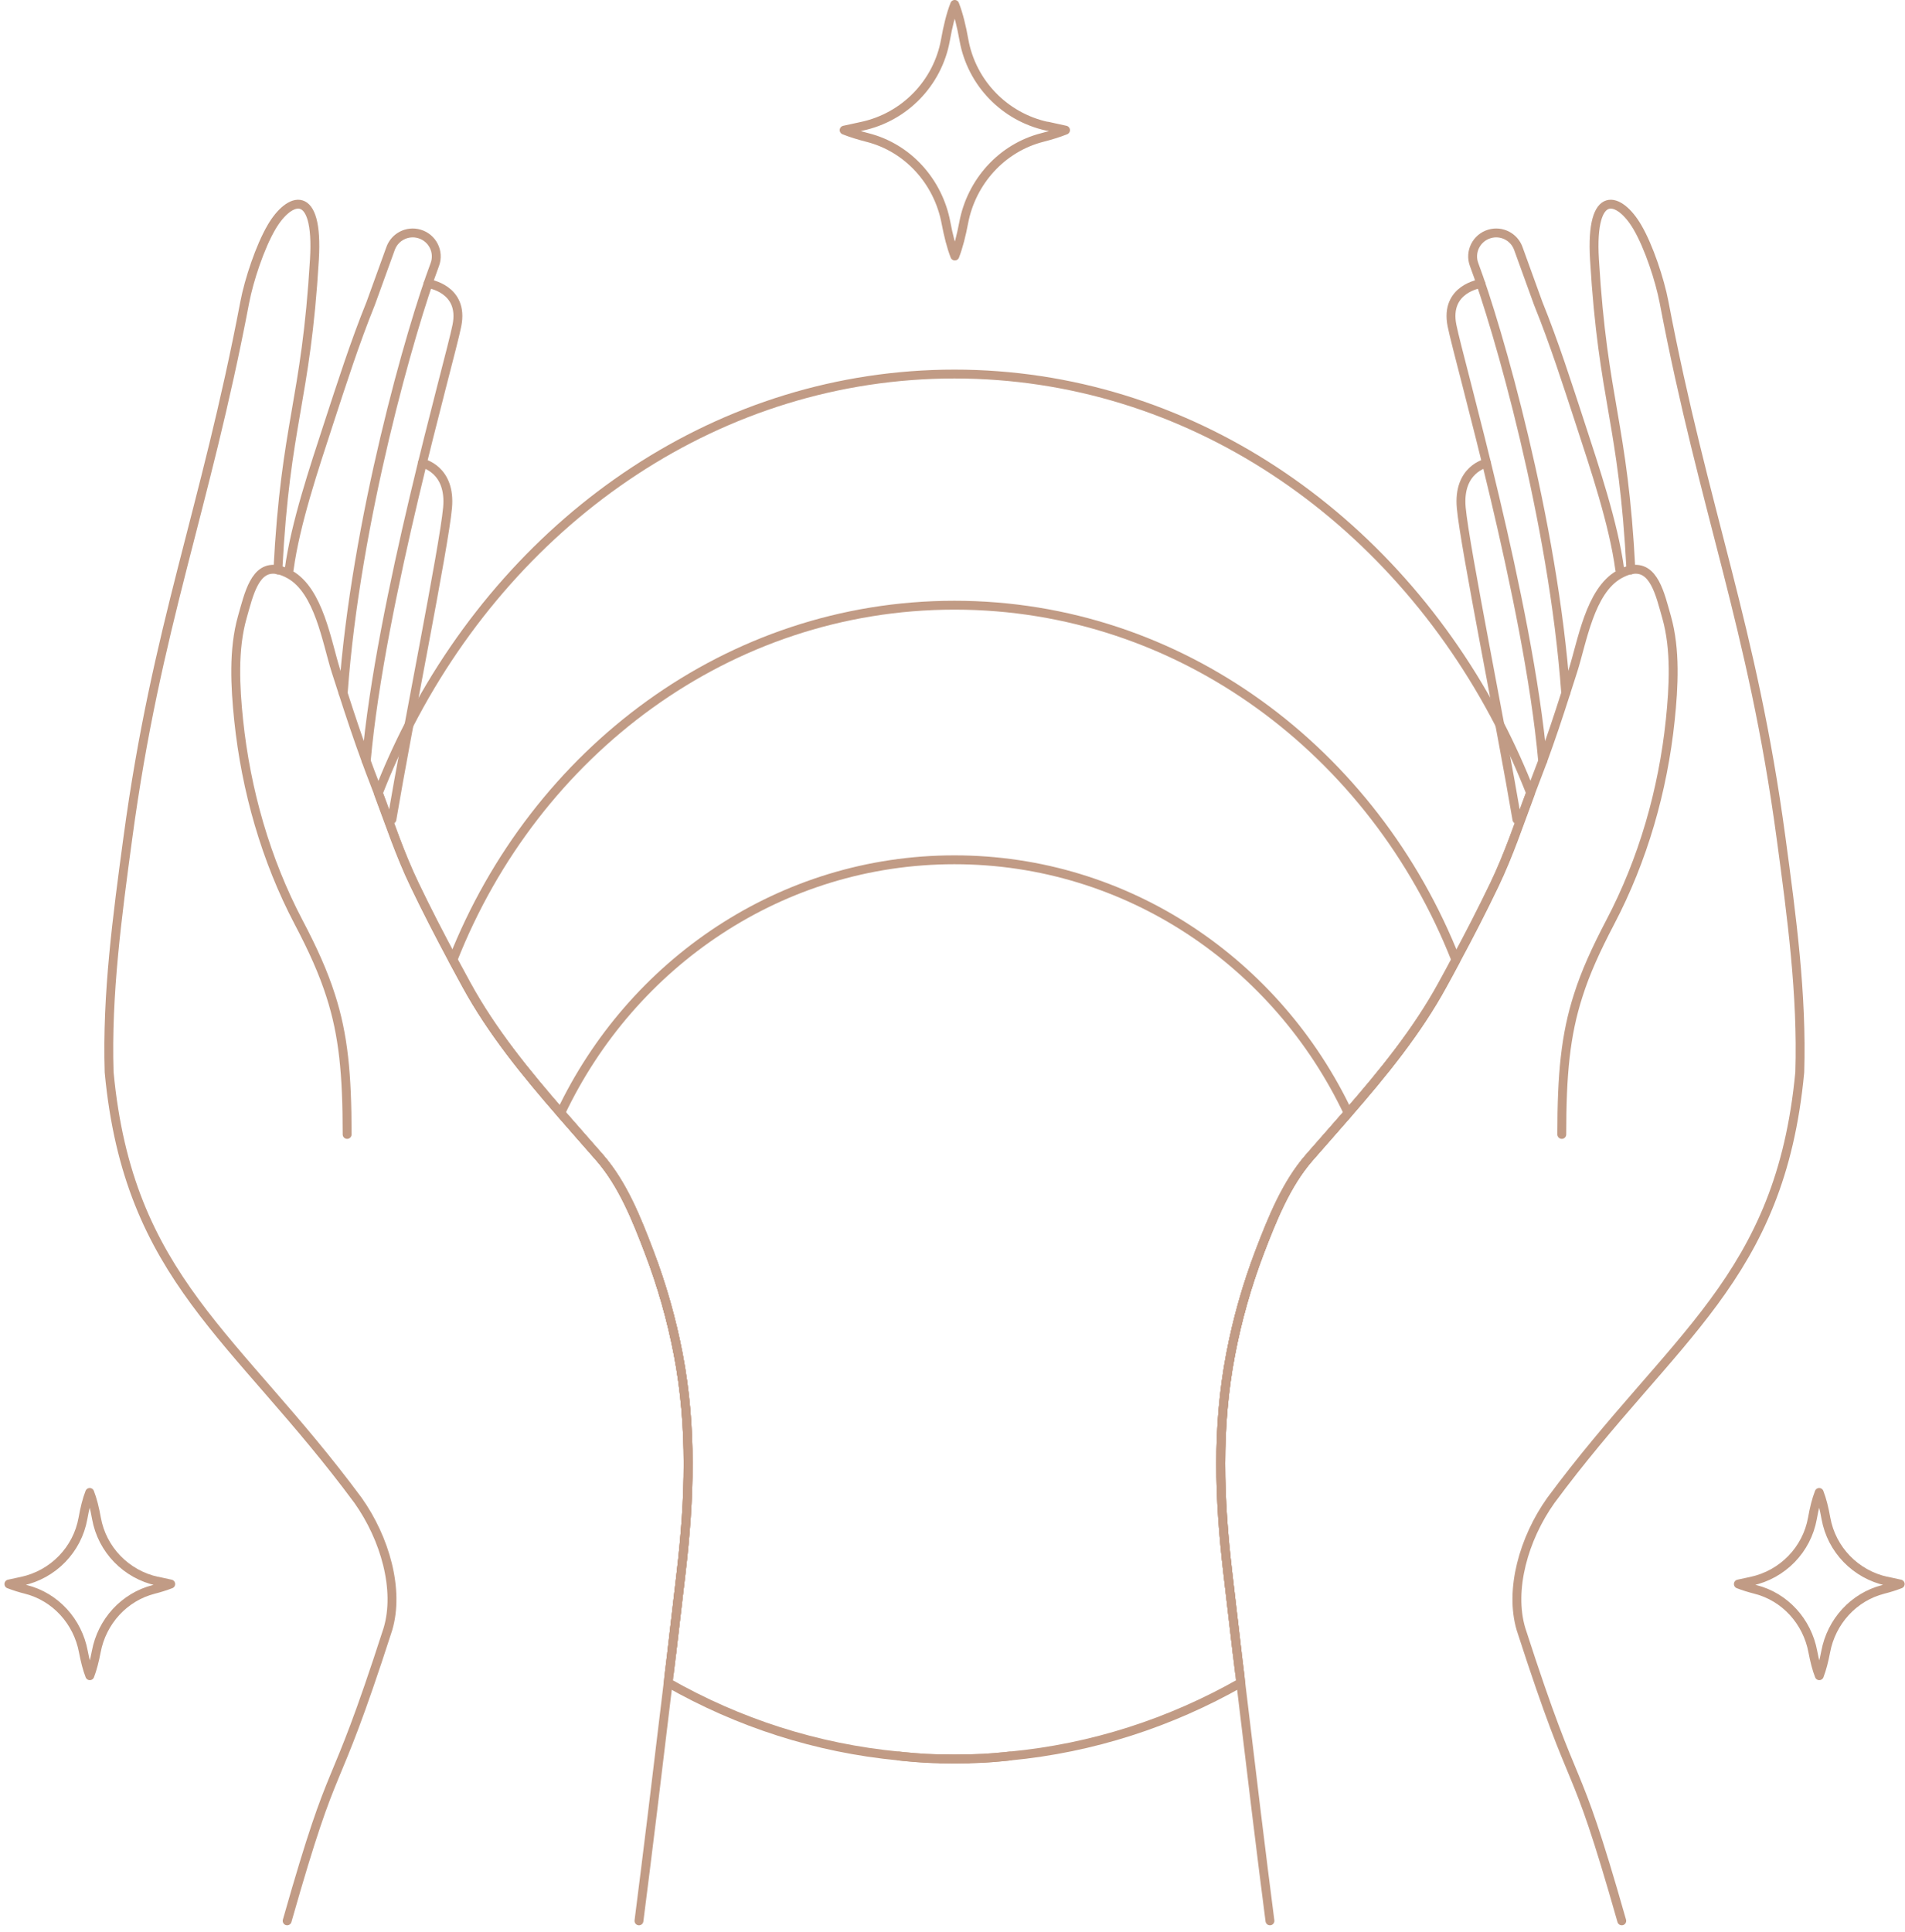
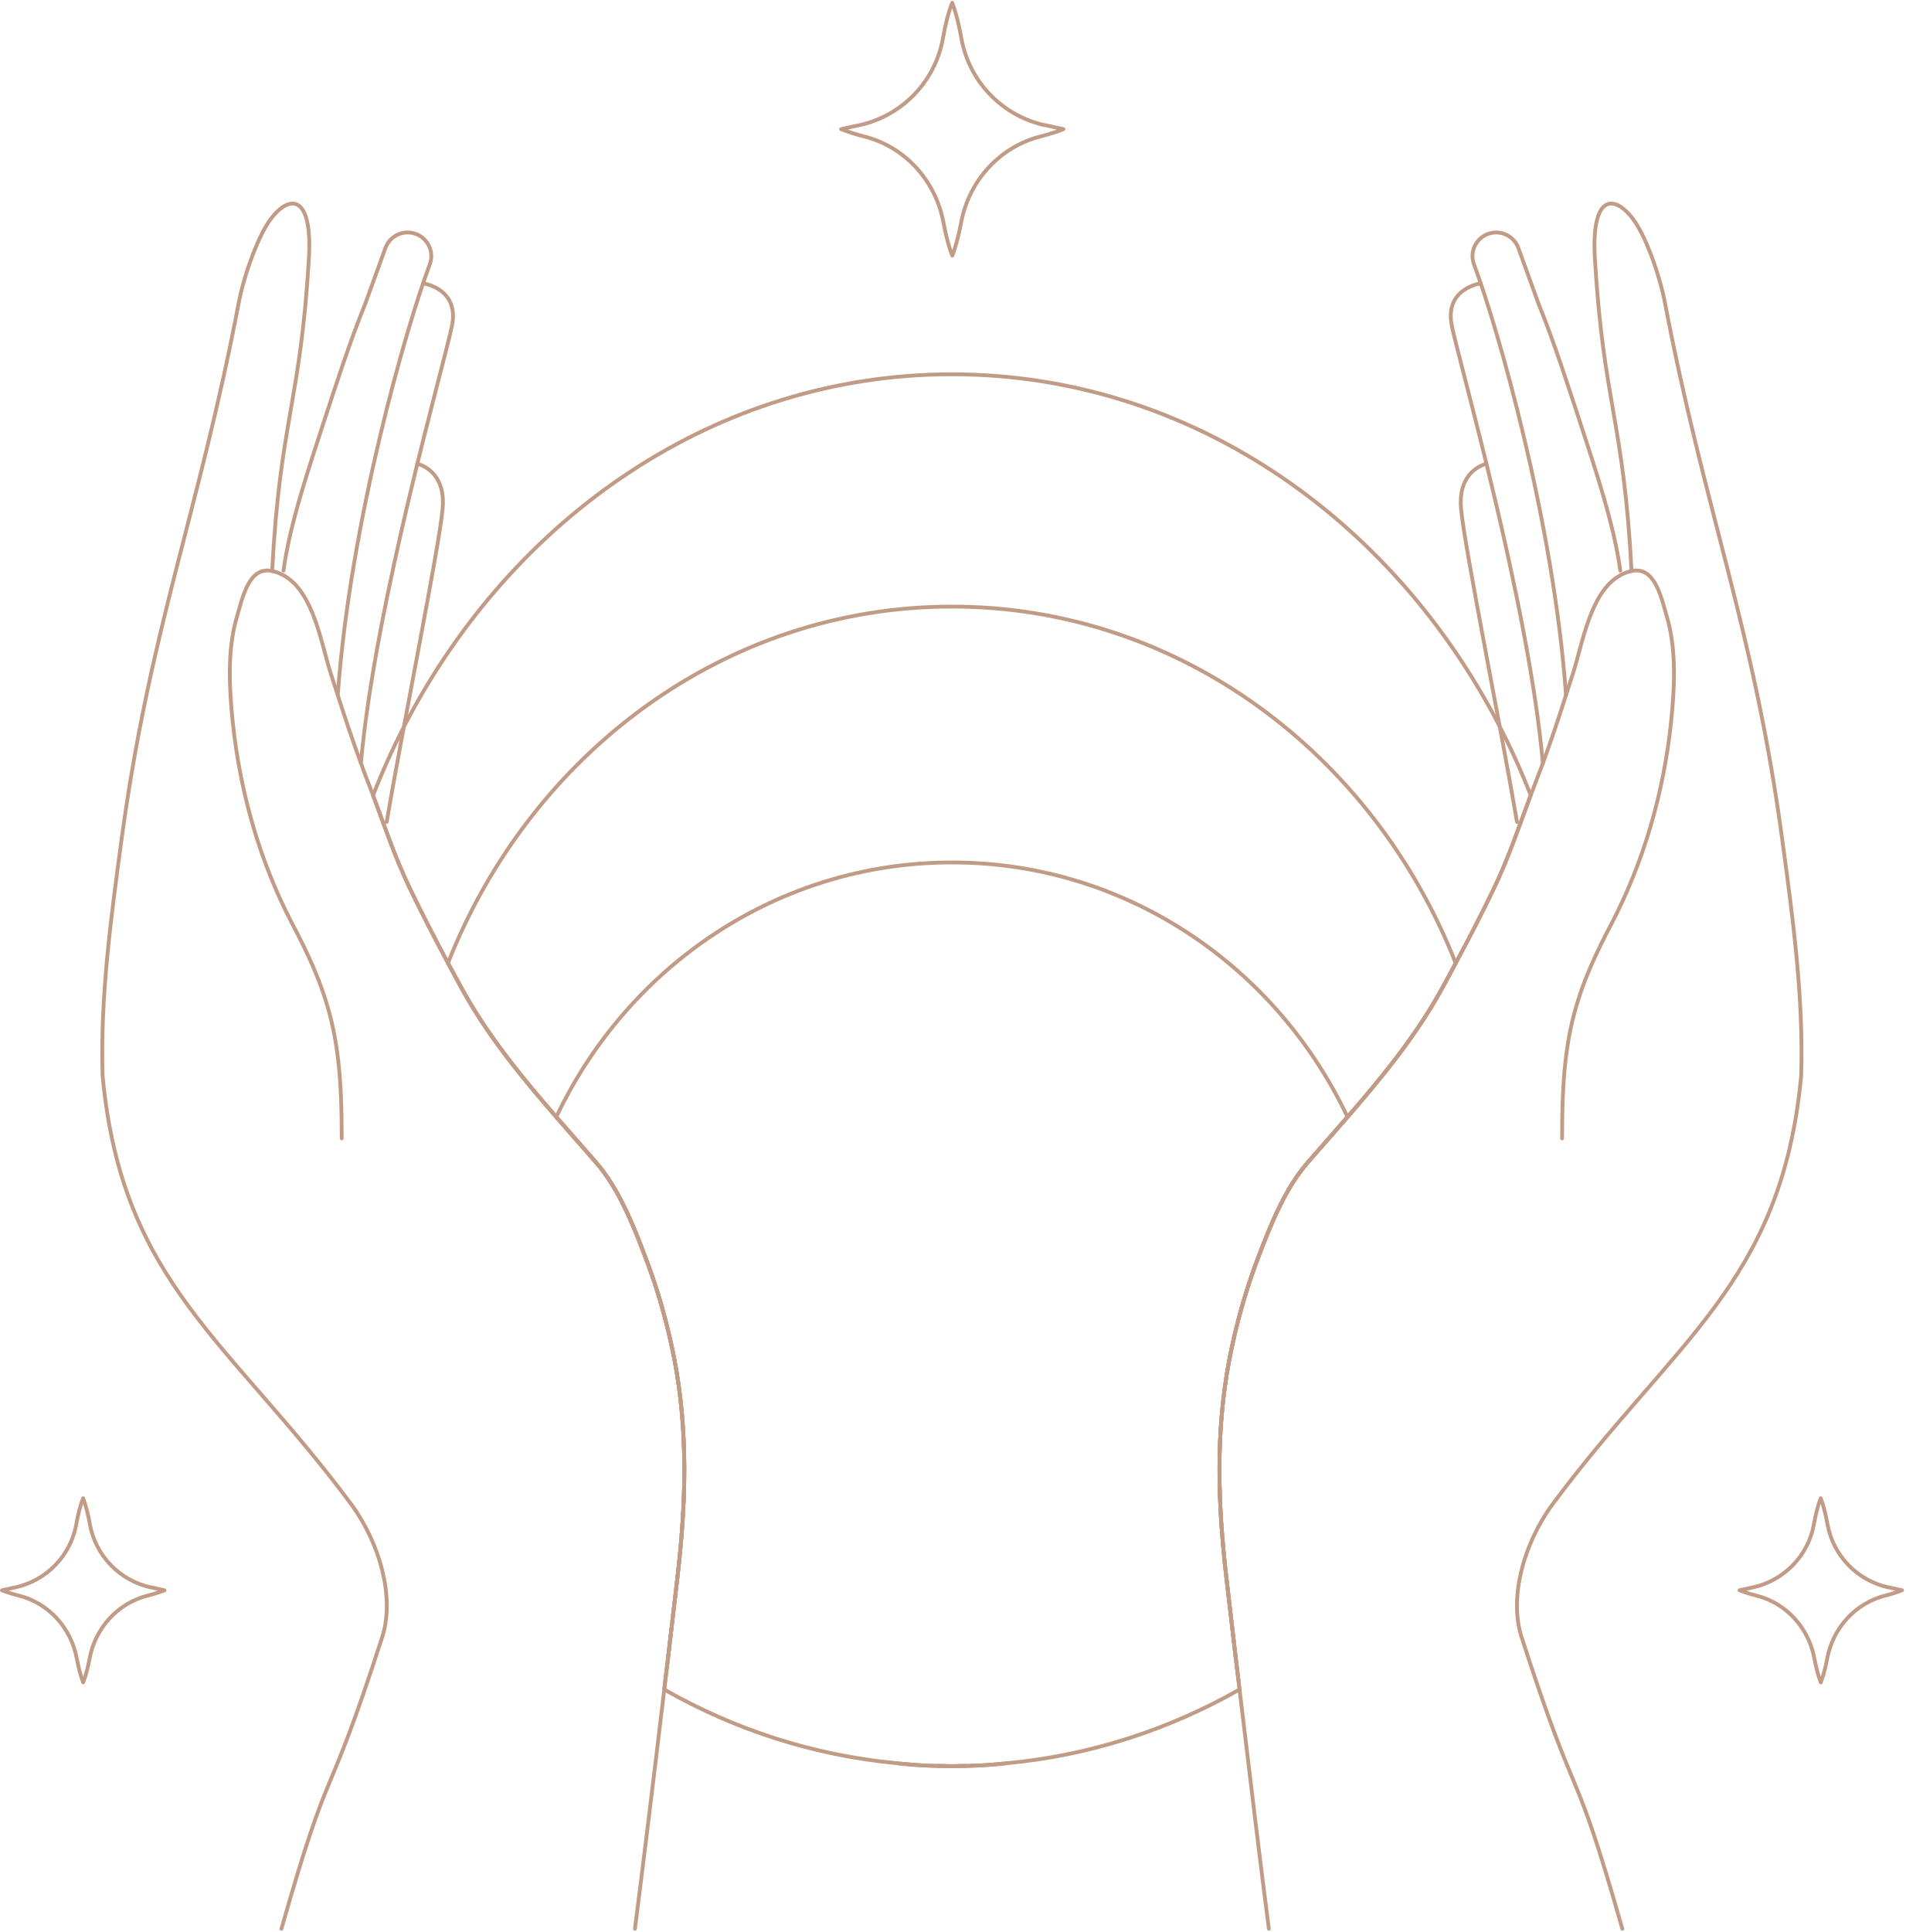
- <svg xmlns="http://www.w3.org/2000/svg" width="286" height="290" fill="none">
-   <path d="M41.728 85.59v-.03c1.163-22.29 4.2-25.1 5.485-46.573.665-10.986-3.793-9.415-6.437-4.881-1.723 2.931-3.385 7.933-4.02 11.258C30.742 76.99 23.504 93.9 19.196 125.83c-1.586 11.741-3.172 23.483-2.81 35.164 2.917 31.098 19.055 39.53 37.37 64.298 4.065 5.727 6.256 13.449 4.488 19.357-8.825 27.351-7.495 16.97-15.126 43.792" stroke="#C19B85" stroke-width="1.333" stroke-linecap="round" stroke-linejoin="round" />
-   <path d="M52.125 170.348c0-9.051-.559-14.914-2.463-20.823-1.103-3.46-2.66-6.936-4.835-11.061-4.912-9.354-7.889-19.766-8.992-30.328-.513-4.972-.83-10.578.544-15.444.983-3.43 1.904-7.843 5.35-7.132.529.105 1.133.332 1.798.71 4.382 2.478 5.53 10.11 6.92 14.491.364 1.104.711 2.222 1.074 3.325 1.103 3.43 2.236 6.83 3.475 10.2.378 1.058.771 2.1 1.18 3.143.21.559.422 1.118.634 1.662 1.753 4.655 3.249 9.203 5.425 13.736 1.828 3.824 3.778 7.586 5.772 11.319l2.04 3.762c3.808 6.967 8.9 13.208 14.144 19.237 1.95 2.251 3.93 4.473 5.863 6.694 3.46 3.974 5.561 9.263 7.42 14.159a91.363 91.363 0 014.382 15.414c2.086 10.94 1.708 21.715.423 32.716-.438 3.777-.921 7.857-1.405 12.043-.121 1.028-.257 2.04-.378 3.083-.06.483-.106.967-.166 1.435-1.572 13.223-3.249 26.944-4.382 35.754" stroke="#C19B85" stroke-width="1.333" stroke-linecap="round" stroke-linejoin="round" />
-   <path d="M43.42 85.514c.922-6.86 3.763-15.262 5.893-21.805 1.995-6.09 3.944-12.195 6.347-18.134l2.992-8.266a3.532 3.532 0 014.307-2.19c1.98.573 3.052 2.704 2.327 4.623-3.521 9.384-11.893 38.398-13.751 64.344" stroke="#C19B85" stroke-width="1.333" stroke-linecap="round" stroke-linejoin="round" />
-   <path d="M64.272 42.583s5.456.725 4.337 6.301c-1.118 5.576-11.484 41.466-13.615 65.387" stroke="#C19B85" stroke-width="1.333" stroke-linecap="round" stroke-linejoin="round" />
-   <path d="M63.411 69.541s4.337.877 3.793 6.725c-.529 5.848-6.075 33.229-8.356 46.784m131.848 165.392c-1.148-8.809-2.81-22.53-4.382-35.753-.06-.483-.121-.952-.166-1.435-.121-1.043-.257-2.071-.378-3.083-.484-4.186-.967-8.266-1.405-12.044-1.285-11.001-1.663-21.775.423-32.715a91.325 91.325 0 014.367-15.414c1.874-4.896 3.974-10.185 7.435-14.159 1.934-2.221 3.913-4.443 5.863-6.694 5.243-6.03 10.336-12.271 14.144-19.237.68-1.239 1.36-2.478 2.025-3.732.015-.015 0-.015 0-.015 2.01-3.733 3.959-7.511 5.787-11.334 2.176-4.548 3.672-9.097 5.425-13.766.197-.544.408-1.088.62-1.632.408-1.043.801-2.085 1.194-3.143 1.239-3.37 2.372-6.77 3.46-10.185.363-1.118.725-2.222 1.073-3.34 1.405-4.382 2.554-12.013 6.936-14.491.665-.378 1.254-.605 1.783-.71 3.461-.71 4.382 3.686 5.365 7.132 1.375 4.866 1.057 10.472.544 15.443-1.103 10.563-4.095 20.975-9.007 30.329-2.161 4.125-3.732 7.585-4.82 11.031-1.904 5.923-2.463 11.787-2.463 20.853" stroke="#C19B85" stroke-width="1.333" stroke-linecap="round" stroke-linejoin="round" />
-   <path d="M243.525 288.442c-7.631-26.822-6.301-16.441-15.126-43.792-1.768-5.908.408-13.63 4.488-19.357 18.315-24.768 34.454-33.2 37.37-64.299.363-11.681-1.224-23.422-2.811-35.163-4.306-31.93-11.545-48.84-17.574-80.468-.635-3.324-2.282-8.326-4.005-11.257-2.644-4.534-7.102-6.105-6.437 4.88 1.285 21.474 4.322 24.284 5.47 46.573v.03" stroke="#C19B85" stroke-width="1.333" stroke-linecap="round" stroke-linejoin="round" />
-   <path d="M243.224 85.514c-.922-6.86-3.763-15.263-5.893-21.806-1.995-6.09-3.944-12.194-6.347-18.133l-2.992-8.266a3.532 3.532 0 00-4.307-2.191c-1.979.574-3.052 2.705-2.327 4.624 3.521 9.384 11.893 38.398 13.751 64.344" stroke="#C19B85" stroke-width="1.333" stroke-linecap="round" stroke-linejoin="round" />
-   <path d="M222.369 42.583s-5.455.725-4.337 6.301c1.118 5.576 11.484 41.465 13.615 65.386" stroke="#C19B85" stroke-width="1.333" stroke-linecap="round" stroke-linejoin="round" />
-   <path d="M223.217 69.541s-4.337.877-3.793 6.725c.529 5.848 6.075 33.229 8.357 46.784" stroke="#C19B85" stroke-width="1.333" stroke-linecap="round" stroke-linejoin="round" />
-   <path d="M229.834 119.061c-1.753 4.669-3.249 9.218-5.425 13.766a266.492 266.492 0 01-5.788 11.333 216.572 216.572 0 01-2.025 3.748c-3.808 6.966-8.9 13.207-14.144 19.237-1.949 2.251-3.929 4.472-5.863 6.694-3.46 3.974-5.561 9.263-7.435 14.159a91.434 91.434 0 00-4.367 15.413c-2.085 10.941-1.707 21.715-.423 32.716.438 3.778.922 7.858 1.406 12.044.12 1.012.256 2.04.377 3.083.046.483.106.952.167 1.435-10.533 5.984-22.244 9.822-34.65 11.001l-.408.045c-.136.016-.288.031-.424.046-1.073.106-2.16.196-3.249.257-.725.03-1.435.06-2.16.075h-.227c-.302.015-.62.015-.937.015-.302.015-.619.015-.937.015-.317 0-.635 0-.937-.015-.317 0-.634 0-.937-.015h-.226c-.726 0-1.451-.045-2.161-.075a76.908 76.908 0 01-3.249-.257c-.136-.015-.287-.03-.423-.046-.136 0-.272-.03-.408-.045-12.407-1.179-24.118-5.002-34.65-11.001.06-.468.106-.952.166-1.42.121-1.058.257-2.071.378-3.098.483-4.186.967-8.266 1.405-12.044 1.285-11.001 1.662-21.775-.423-32.716a91.37 91.37 0 00-4.382-15.413c-1.859-4.896-3.96-10.185-7.42-14.159-1.934-2.222-3.914-4.443-5.863-6.694-5.244-6.03-10.336-12.271-14.144-19.237l-2.04-3.763c-1.995-3.732-3.944-7.495-5.772-11.318-2.177-4.533-3.673-9.082-5.425-13.736a107.628 107.628 0 014.639-10.306c16.199-31.431 46.799-52.617 81.872-52.617s65.673 21.186 81.873 52.617a110.897 110.897 0 014.639 10.276z" stroke="#C19B85" stroke-width="1.333" stroke-linecap="round" stroke-linejoin="round" />
-   <path d="M141.217 264.113h.226c.303.015.62.015.937.015.302.015.62.015.937.015.317 0 .635 0 .937-.015.317 0 .634 0 .937-.015h.226m-44.545-15.942c.484-4.186.967-8.266 1.406-12.044 1.284-11.001 1.662-21.775-.424-32.716a91.378 91.378 0 00-4.382-15.413c-1.858-4.896-3.959-10.185-7.42-14.159-1.934-2.222-3.913-4.443-5.863-6.695 10.654-22.515 33.124-38.035 59.131-38.035 26.006 0 48.476 15.52 59.13 38.035-1.95 2.252-3.929 4.473-5.863 6.695-3.461 3.974-5.561 9.263-7.435 14.159a91.34 91.34 0 00-4.367 15.413c-2.086 10.941-1.708 21.715-.423 32.716.438 3.778.921 7.858 1.405 12.044" stroke="#C19B85" stroke-width="1.333" stroke-linecap="round" stroke-linejoin="round" />
-   <path d="M151.661 263.69l-.408.045c-.136.016-.287.031-.423.046a76.908 76.908 0 01-3.249.257c-.725.03-1.435.06-2.161.075h-.226c-.303.015-.62.015-.937.015-.302.015-.62.015-.937.015-.317 0-.635 0-.937-.015-.317 0-.635 0-.937-.015h-.227c-.725-.015-1.45-.045-2.16-.075a76.908 76.908 0 01-3.249-.257c-.136 0-.287-.03-.423-.046l-.408-.045m-34.482-12.422c.121-1.057.257-2.07.378-3.097.483-4.186.967-8.266 1.405-12.044 1.285-11.001 1.662-21.775-.423-32.716a91.473 91.473 0 00-4.382-15.413c-1.859-4.896-3.96-10.185-7.42-14.159-1.934-2.222-3.914-4.443-5.863-6.695-5.244-6.029-10.336-12.27-14.144-19.236l-2.04-3.763c12.315-31.28 41.389-53.267 75.314-53.267 33.925 0 62.999 21.987 75.299 53.282a216.572 216.572 0 01-2.025 3.748c-3.808 6.966-8.9 13.207-14.144 19.236-1.949 2.252-3.929 4.473-5.863 6.695-3.46 3.974-5.561 9.263-7.435 14.159a91.434 91.434 0 00-4.367 15.413c-2.085 10.941-1.707 21.715-.423 32.716.438 3.778.922 7.858 1.405 12.044.121 1.012.257 2.04.378 3.082M157.251 18.962c-6.389-1.39-11.351-6.493-12.508-12.966-.352-1.992-.807-3.859-1.385-5.332-.579 1.473-1.034 3.34-1.386 5.332-1.157 6.473-6.14 11.597-12.549 12.966a137.5 137.5 0 00-2.667.58c1.096.437 2.274.79 3.473 1.1 6.099 1.536 10.668 6.618 11.826 12.842.352 1.846.786 3.59 1.323 4.958.538-1.39.972-3.112 1.323-4.958 1.158-6.203 5.727-11.286 11.826-12.842 1.199-.31 2.378-.663 3.474-1.1 0 0-1.096-.248-2.73-.6l-.02.02zM23.625 237.442c-4.67-1.013-8.296-4.73-9.142-9.445-.257-1.45-.59-2.81-1.013-3.883-.423 1.073-.755 2.433-1.012 3.883-.846 4.715-4.488 8.447-9.173 9.445-1.163.241-1.95.423-1.95.423a21.83 21.83 0 002.54.801c4.457 1.118 7.797 4.82 8.643 9.354.257 1.344.574 2.614.967 3.611.393-1.012.71-2.267.968-3.611.846-4.519 4.185-8.221 8.643-9.354a21.779 21.779 0 002.539-.801s-.801-.181-1.995-.438l-.015.015zm259.699 0c-4.669-1.013-8.296-4.73-9.142-9.445-.257-1.45-.589-2.81-1.013-3.883-.423 1.073-.755 2.433-1.012 3.883-.846 4.715-4.488 8.447-9.173 9.445-1.163.242-1.949.423-1.949.423.801.317 1.662.574 2.539.801 4.458 1.118 7.797 4.82 8.643 9.354.257 1.345.575 2.614.968 3.611.392-1.012.71-2.266.967-3.611.846-4.519 4.185-8.221 8.643-9.354a21.754 21.754 0 002.539-.801s-.801-.181-1.995-.438l-.015.015z" stroke="#C19B85" stroke-width="1.333" stroke-linecap="round" stroke-linejoin="round" />
+ <svg xmlns="http://www.w3.org/2000/svg" width="670" height="679" fill="none">
+   <path d="M95.673 200.742v-.071c2.737-52.426 9.881-59.037 12.902-109.543 1.564-25.84-8.92-22.143-15.14-11.48-4.053 6.895-7.962 18.66-9.455 26.479-14.146 74.391-31.171 114.164-41.3 189.265-3.733 27.617-7.465 55.234-6.612 82.708 6.86 73.147 44.82 92.98 87.897 151.235 9.561 13.47 14.715 31.633 10.557 45.53-20.757 64.332-17.63 39.914-35.579 103.003" stroke="#C19B85" stroke-width="1.333" stroke-linecap="round" stroke-linejoin="round" />
+   <path d="M120.133 400.101c0-21.29-1.315-35.08-5.794-48.978-2.594-8.139-6.255-16.314-11.374-26.017-11.551-22.001-18.553-46.49-21.147-71.334-1.209-11.694-1.955-24.88 1.28-36.325 2.31-8.068 4.478-18.447 12.581-16.776 1.244.249 2.666.782 4.23 1.671 10.307 5.829 13.008 23.778 16.278 34.085.853 2.595 1.671 5.225 2.524 7.819 2.595 8.069 5.26 16.066 8.175 23.992.888 2.488 1.812 4.94 2.772 7.393.498 1.315.995 2.63 1.493 3.909 4.123 10.947 7.642 21.646 12.76 32.309 4.3 8.992 8.885 17.842 13.577 26.621l4.798 8.85c8.957 16.385 20.935 31.065 33.268 45.246 4.585 5.296 9.241 10.521 13.791 15.746 8.139 9.347 13.08 21.787 17.451 33.303 4.514 11.765 7.926 23.92 10.308 36.254 4.905 25.733 4.016 51.075.995 76.95-1.031 8.885-2.168 18.482-3.306 28.327-.284 2.417-.604 4.799-.888 7.251-.142 1.137-.249 2.275-.391 3.377-3.697 31.099-7.642 63.372-10.307 84.094" stroke="#C19B85" stroke-width="1.333" stroke-linecap="round" stroke-linejoin="round" />
+   <path d="M99.656 200.565c2.168-16.137 8.85-35.898 13.862-51.288 4.692-14.324 9.277-28.683 14.928-42.652l7.037-19.442c1.493-4.123 5.9-6.362 10.13-5.153 4.656 1.35 7.18 6.362 5.474 10.876-8.282 22.072-27.973 90.314-32.344 151.341" stroke="#C19B85" stroke-width="1.333" stroke-linecap="round" stroke-linejoin="round" />
+   <path d="M148.702 99.585s12.831 1.706 10.201 14.822c-2.63 13.115-27.013 97.529-32.024 153.793" stroke="#C19B85" stroke-width="1.333" stroke-linecap="round" stroke-linejoin="round" />
+   <path d="M146.677 163s10.201 2.061 8.921 15.816c-1.244 13.755-14.288 78.158-19.655 110.04m310.114 389.012c-2.702-20.721-6.611-52.994-10.308-84.094-.142-1.137-.284-2.239-.391-3.376-.284-2.453-.604-4.87-.888-7.251-1.138-9.846-2.275-19.442-3.306-28.328-3.021-25.875-3.909-51.217.995-76.95a214.913 214.913 0 0110.272-36.253c4.408-11.516 9.348-23.956 17.487-33.304 4.55-5.225 9.206-10.449 13.791-15.745 12.333-14.182 24.311-28.861 33.268-45.246 1.599-2.915 3.199-5.829 4.763-8.779.035-.036 0-.036 0-.036 4.727-8.779 9.312-17.665 13.612-26.657 5.119-10.698 8.637-21.397 12.76-32.379.462-1.28.96-2.559 1.458-3.839a458.15 458.15 0 002.807-7.393c2.915-7.926 5.581-15.923 8.14-23.956.853-2.63 1.706-5.224 2.523-7.854 3.306-10.308 6.007-28.257 16.314-34.086 1.564-.889 2.95-1.422 4.194-1.67 8.14-1.671 10.308 8.672 12.618 16.776 3.235 11.444 2.488 24.631 1.28 36.324-2.595 24.845-9.632 49.334-21.184 71.335-5.082 9.703-8.779 17.842-11.338 25.946-4.478 13.933-5.793 27.723-5.793 49.049" stroke="#C19B85" stroke-width="1.333" stroke-linecap="round" stroke-linejoin="round" />
+   <path d="M570.313 677.868c-17.949-63.089-14.821-38.671-35.578-103.003-4.159-13.897.959-32.06 10.556-45.53 43.078-58.255 81.037-78.088 87.897-151.235.853-27.474-2.879-55.091-6.611-82.708-10.129-75.101-27.154-114.874-41.336-189.265-1.493-7.82-5.367-19.584-9.419-26.479-6.22-10.663-16.705-14.36-15.141 11.48 3.021 50.506 10.165 57.117 12.866 109.543v.071" stroke="#C19B85" stroke-width="1.333" stroke-linecap="round" stroke-linejoin="round" />
+   <path d="M569.598 200.565c-2.168-16.137-8.85-35.898-13.862-51.288-4.691-14.324-9.276-28.683-14.928-42.652l-7.037-19.442c-1.493-4.123-5.9-6.362-10.13-5.153-4.656 1.35-7.179 6.362-5.473 10.876 8.281 22.072 27.972 90.314 32.343 151.341" stroke="#C19B85" stroke-width="1.333" stroke-linecap="round" stroke-linejoin="round" />
+   <path d="M520.554 99.585s-12.831 1.706-10.201 14.822c2.631 13.115 27.013 97.529 32.024 153.793" stroke="#C19B85" stroke-width="1.333" stroke-linecap="round" stroke-linejoin="round" />
+   <path d="M522.544 163s-10.201 2.061-8.921 15.816c1.244 13.755 14.288 78.158 19.655 110.04" stroke="#C19B85" stroke-width="1.333" stroke-linecap="round" stroke-linejoin="round" />
+   <path d="M538.111 279.47c-4.123 10.983-7.642 21.681-12.76 32.379-4.301 8.993-8.886 17.878-13.613 26.657-1.564 2.986-3.163 5.9-4.763 8.815-8.957 16.385-20.934 31.064-33.268 45.246-4.585 5.296-9.241 10.52-13.79 15.745-8.14 9.348-13.08 21.788-17.487 33.304a214.82 214.82 0 00-10.272 36.253c-4.905 25.733-4.017 51.075-.995 76.95 1.03 8.886 2.168 18.483 3.305 28.328.284 2.381.604 4.798.889 7.251.106 1.137.248 2.239.391 3.376-24.774 14.075-52.319 23.103-81.5 25.875l-.959.107c-.32.036-.676.071-.996.107-2.523.248-5.082.462-7.641.604-1.706.071-3.377.142-5.083.178h-.533c-.711.035-1.457.035-2.204.035-.711.036-1.457.036-2.203.036-.747 0-1.493 0-2.204-.036-.747 0-1.493 0-2.204-.035h-.533c-1.706 0-3.412-.107-5.082-.178-2.56-.142-5.119-.356-7.642-.604-.32-.036-.675-.071-.995-.107-.32 0-.64-.071-.96-.107-29.181-2.772-56.726-11.764-81.499-25.875.142-1.102.248-2.239.39-3.341.285-2.488.605-4.869.889-7.286 1.137-9.845 2.275-19.442 3.306-28.328 3.021-25.875 3.909-51.217-.996-76.95-2.381-12.333-5.793-24.489-10.307-36.253-4.372-11.516-9.312-23.956-17.452-33.304-4.549-5.225-9.205-10.449-13.79-15.745-12.333-14.182-24.311-28.861-33.268-45.246l-4.798-8.85c-4.692-8.779-9.277-17.629-13.578-26.622-5.118-10.663-8.637-21.361-12.76-32.308 3.235-8.353 6.896-16.421 10.912-24.24 38.102-73.929 110.076-123.76 192.571-123.76 82.494 0 154.468 49.831 192.57 123.76 4.016 7.784 7.642 15.852 10.912 24.169z" stroke="#C19B85" stroke-width="1.333" stroke-linecap="round" stroke-linejoin="round" />
+   <path d="M329.686 620.642h.533c.711.035 1.457.035 2.203.035.711.036 1.458.036 2.204.036.747 0 1.493 0 2.204-.036.747 0 1.493 0 2.204-.035h.533M234.79 583.144c1.137-9.845 2.275-19.442 3.305-28.327 3.022-25.876 3.91-51.217-.995-76.95-2.381-12.334-5.793-24.489-10.307-36.254-4.372-11.516-9.312-23.956-17.452-33.304-4.549-5.224-9.205-10.449-13.79-15.745 25.057-52.959 77.909-89.461 139.078-89.461s114.021 36.502 139.079 89.461c-4.585 5.296-9.241 10.521-13.79 15.745-8.14 9.348-13.08 21.788-17.488 33.304a214.828 214.828 0 00-10.271 36.254c-4.905 25.733-4.017 51.074-.996 76.95 1.031 8.885 2.169 18.482 3.306 28.327" stroke="#C19B85" stroke-width="1.333" stroke-linecap="round" stroke-linejoin="round" />
+   <path d="M354.247 619.651l-.96.107c-.319.035-.675.071-.995.106-2.523.249-5.082.462-7.642.604-1.706.071-3.376.143-5.082.178h-.533c-.711.036-1.458.036-2.204.036-.711.035-1.457.035-2.204.035-.746 0-1.492 0-2.203-.035-.747 0-1.493 0-2.204-.036h-.533a231.78 231.78 0 01-5.083-.178 178.855 178.855 0 01-7.641-.604c-.32 0-.676-.071-.995-.106l-.96-.107m-81.109-29.219c.285-2.488.605-4.87.889-7.287 1.137-9.845 2.275-19.442 3.305-28.327 3.022-25.875 3.91-51.217-.995-76.95-2.381-12.334-5.793-24.489-10.307-36.254-4.372-11.516-9.312-23.956-17.452-33.303-4.549-5.225-9.205-10.45-13.79-15.746-12.334-14.181-24.312-28.86-33.268-45.246l-4.799-8.85c28.968-73.573 97.352-125.288 177.145-125.288 79.794 0 148.178 51.715 177.11 125.324-1.564 2.985-3.163 5.9-4.763 8.814-8.957 16.386-20.935 31.065-33.268 45.246-4.585 5.296-9.241 10.521-13.79 15.746-8.14 9.347-13.08 21.787-17.487 33.303a214.738 214.738 0 00-10.272 36.254c-4.905 25.733-4.017 51.075-.996 76.95 1.031 8.885 2.169 18.482 3.306 28.327.284 2.382.604 4.799.889 7.251M367.4 44.029c-15.026-3.27-26.697-15.273-29.42-30.497-.826-4.685-1.896-9.076-3.258-12.54-1.361 3.464-2.431 7.855-3.258 12.54-2.723 15.224-14.442 27.276-29.517 30.497-3.744.78-6.273 1.366-6.273 1.366 2.577 1.025 5.349 1.854 8.169 2.586 14.346 3.611 25.093 15.566 27.816 30.205.826 4.343 1.847 8.441 3.112 11.662 1.264-3.27 2.285-7.32 3.112-11.662 2.723-14.59 13.47-26.545 27.815-30.205 2.821-.732 5.593-1.561 8.17-2.586 0 0-2.578-.585-6.419-1.415l-.049.049zM53.093 557.907c-10.982-2.381-19.512-11.125-21.503-22.214-.604-3.412-1.386-6.611-2.381-9.134-.995 2.523-1.777 5.722-2.382 9.134-1.99 11.089-10.556 19.868-21.574 22.214-2.737.569-4.585.995-4.585.995 1.884.747 3.91 1.351 5.971 1.884 10.485 2.63 18.34 11.338 20.33 22.001.605 3.163 1.351 6.149 2.275 8.495.925-2.381 1.67-5.332 2.275-8.495 1.99-10.627 9.845-19.335 20.33-22.001 2.062-.533 4.088-1.137 5.972-1.884 0 0-1.884-.426-4.692-1.03l-.035.035zm610.842 0c-10.982-2.381-19.513-11.125-21.503-22.214-.604-3.412-1.386-6.611-2.381-9.134-.996 2.523-1.778 5.722-2.382 9.134-1.99 11.089-10.556 19.868-21.574 22.214-2.737.569-4.585.995-4.585.995 1.884.747 3.909 1.351 5.971 1.884 10.485 2.63 18.34 11.338 20.33 22.001.605 3.163 1.351 6.149 2.275 8.495.924-2.381 1.671-5.332 2.275-8.495 1.99-10.627 9.845-19.335 20.33-22.001 2.062-.533 4.088-1.137 5.971-1.884 0 0-1.883-.426-4.691-1.03l-.036.035z" stroke="#C19B85" stroke-width="1.333" stroke-linecap="round" stroke-linejoin="round" />
</svg>
